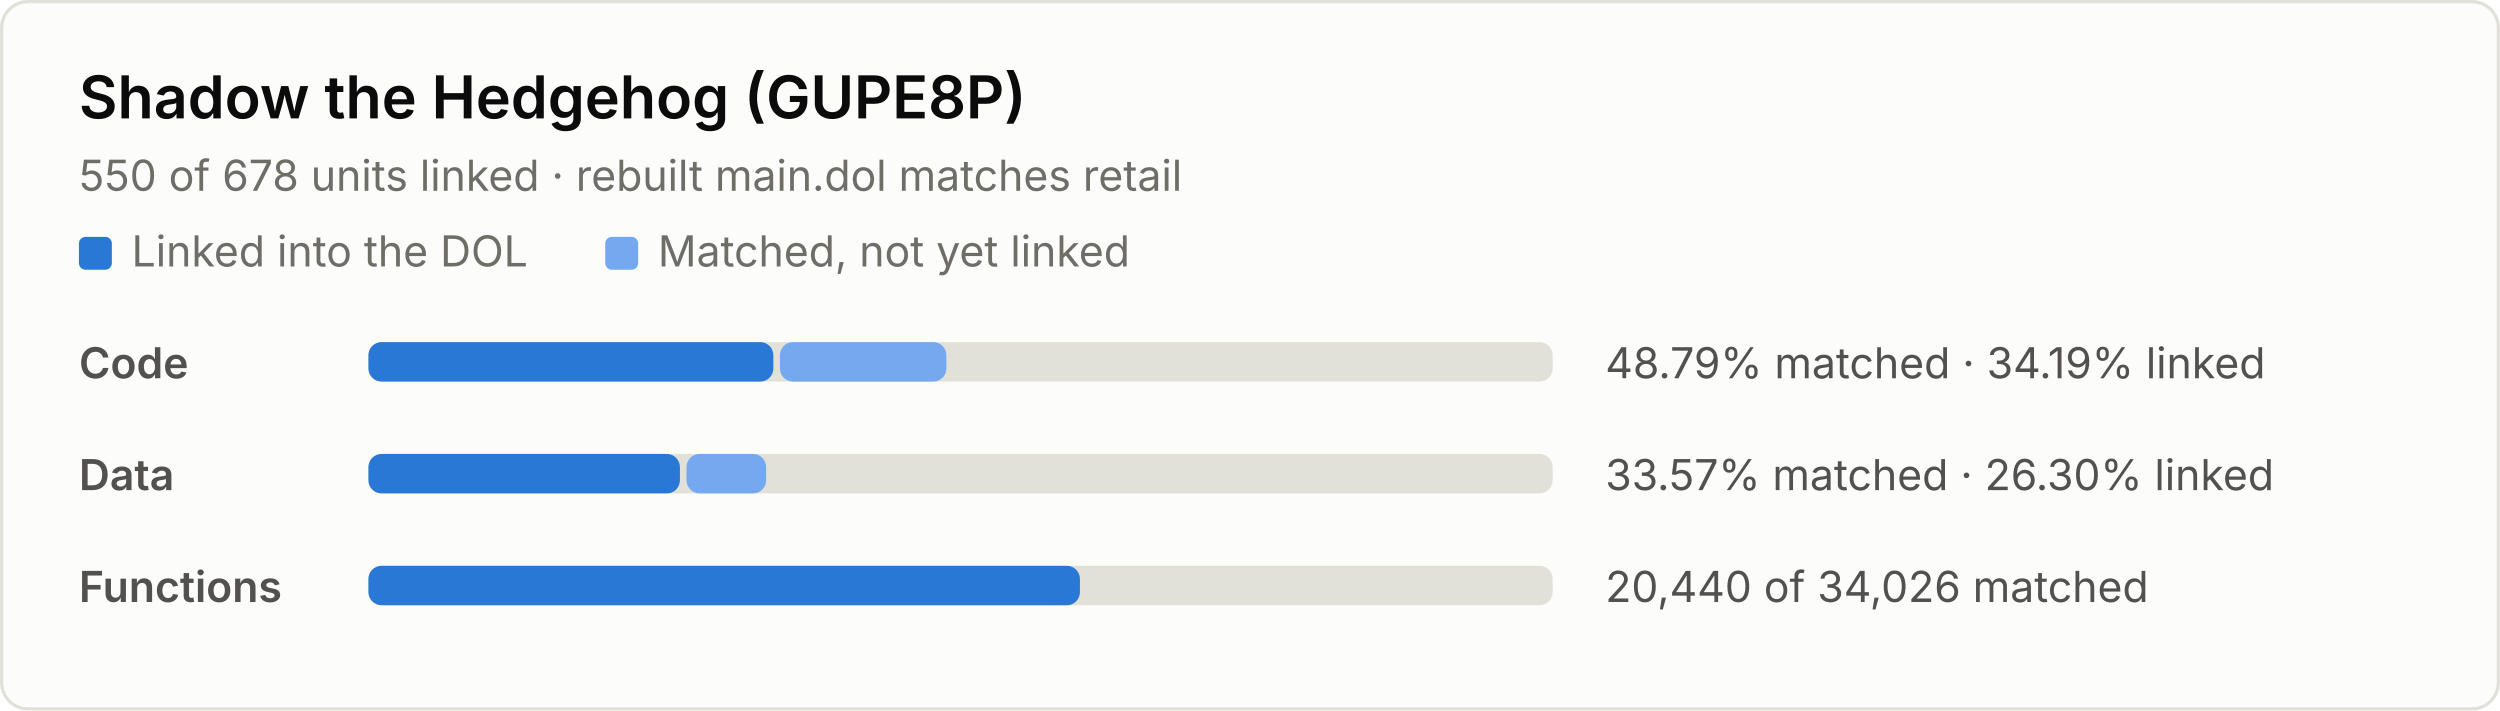
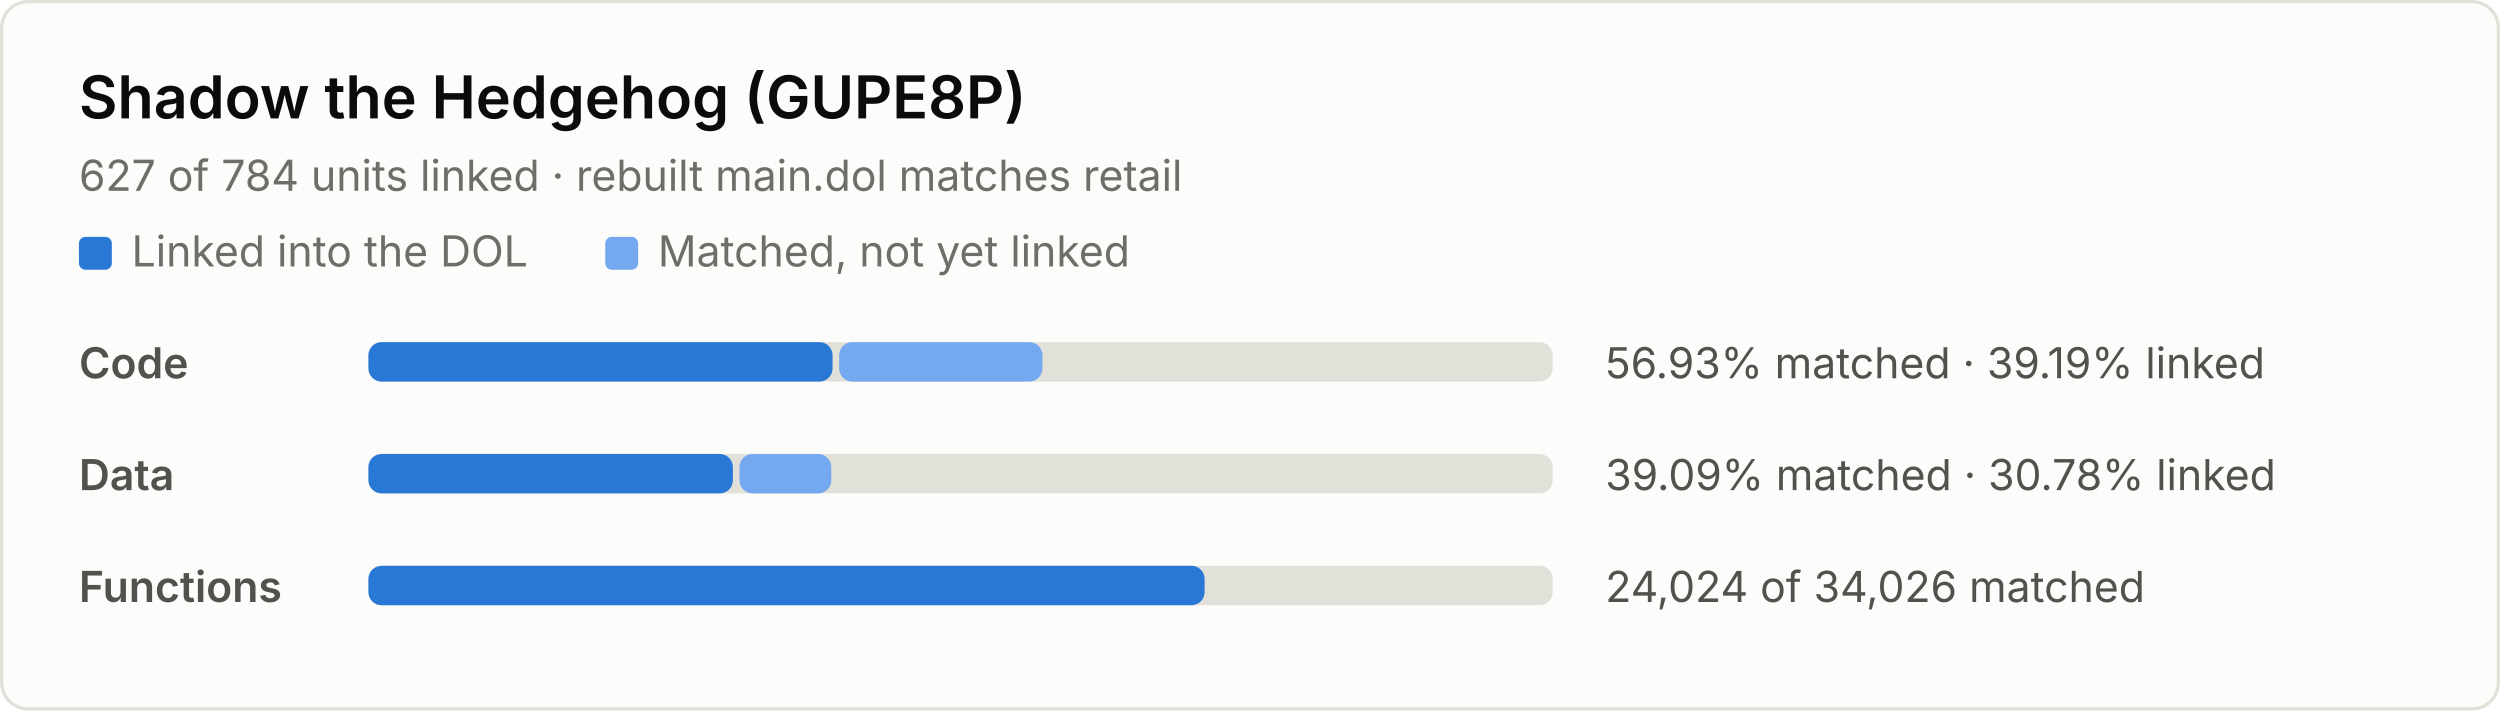
- <svg xmlns="http://www.w3.org/2000/svg" width="760" height="216" viewBox="0 0 760 216" role="img" aria-label="Decompilation progress: 48.79% of code matched, 34.19% linked">
+ <svg xmlns="http://www.w3.org/2000/svg" width="760" height="216" viewBox="0 0 760 216" role="img" aria-label="Decompilation progress: 56.93% of code matched, 39.19% linked">
  <style>
.bg { fill: #fcfcfb; stroke: #e1e0d9; }
.title { fill: #0b0b0b; font: 600 18px system-ui, -apple-system, "Segoe UI", sans-serif; }
.sub, .label, .nums, .key { font: 13px system-ui, -apple-system, "Segoe UI", sans-serif; }
.sub, .key { fill: #6f6d68; }
.label { fill: #52514e; font-weight: 600; }
.nums { fill: #52514e; font-variant-numeric: tabular-nums; }
.track { fill: #e1e0d9; }
.linked { fill: #2a78d6; }
.matched { fill: #74a9f0; }
@media (prefers-color-scheme: dark) {
  .bg { fill: #1a1a19; stroke: #2c2c2a; }
  .title { fill: #f0efec; }
  .sub, .key { fill: #9a988f; }
  .label, .nums { fill: #c3c2b7; }
  .track { fill: #2c2c2a; }
  .linked { fill: #4a94ec; }
  .matched { fill: #2260b0; }
}
</style>
  <rect class="bg" x="0.5" y="0.5" width="759" height="215" rx="8" />
  <text class="title" x="24" y="36">Shadow the Hedgehog (GUPE8P)</text>
-   <text class="sub" x="24" y="58">550 of 678 units linked · rebuilt main.dol matches retail</text>
+   <text class="sub" x="24" y="58">627 of 784 units linked · rebuilt main.dol matches retail</text>
  <rect class="linked" x="24" y="72" width="10" height="10" rx="2" />
  <text class="key" x="40" y="81">Linked into the DOL</text>
  <rect class="matched" x="184" y="72" width="10" height="10" rx="2" />
  <text class="key" x="200" y="81">Matched, not yet linked</text>
  <text class="label" x="24" y="115">Code</text>
  <rect class="track" x="112" y="104" width="360" height="12" rx="4" />
-   <rect class="linked" x="112" y="104" width="123.1" height="12" rx="4" />
-   <rect class="matched" x="237.1" y="104" width="50.6" height="12" rx="4" />
-   <text class="nums" x="488" y="115">48.79% matched · 34.19% linked</text>
+   <rect class="linked" x="112" y="104" width="141.1" height="12" rx="4" />
+   <rect class="matched" x="255.1" y="104" width="61.8" height="12" rx="4" />
+   <text class="nums" x="488" y="115">56.93% matched · 39.19% linked</text>
  <text class="label" x="24" y="149">Data</text>
  <rect class="track" x="112" y="138" width="360" height="12" rx="4" />
-   <rect class="linked" x="112" y="138" width="94.7" height="12" rx="4" />
-   <rect class="matched" x="208.7" y="138" width="24.2" height="12" rx="4" />
-   <text class="nums" x="488" y="149">33.57% matched · 26.30% linked</text>
+   <rect class="linked" x="112" y="138" width="110.8" height="12" rx="4" />
+   <rect class="matched" x="224.8" y="138" width="27.9" height="12" rx="4" />
+   <text class="nums" x="488" y="149">39.09% matched · 30.78% linked</text>
  <text class="label" x="24" y="183">Functions</text>
  <rect class="track" x="112" y="172" width="360" height="12" rx="4" />
-   <rect class="linked" x="112" y="172" width="216.3" height="12" rx="4" />
-   <text class="nums" x="488" y="183">20,440 of 34,026 matched</text>
+   <rect class="linked" x="112" y="172" width="254.2" height="12" rx="4" />
+   <text class="nums" x="488" y="183">24,024 of 34,026 matched</text>
</svg>
